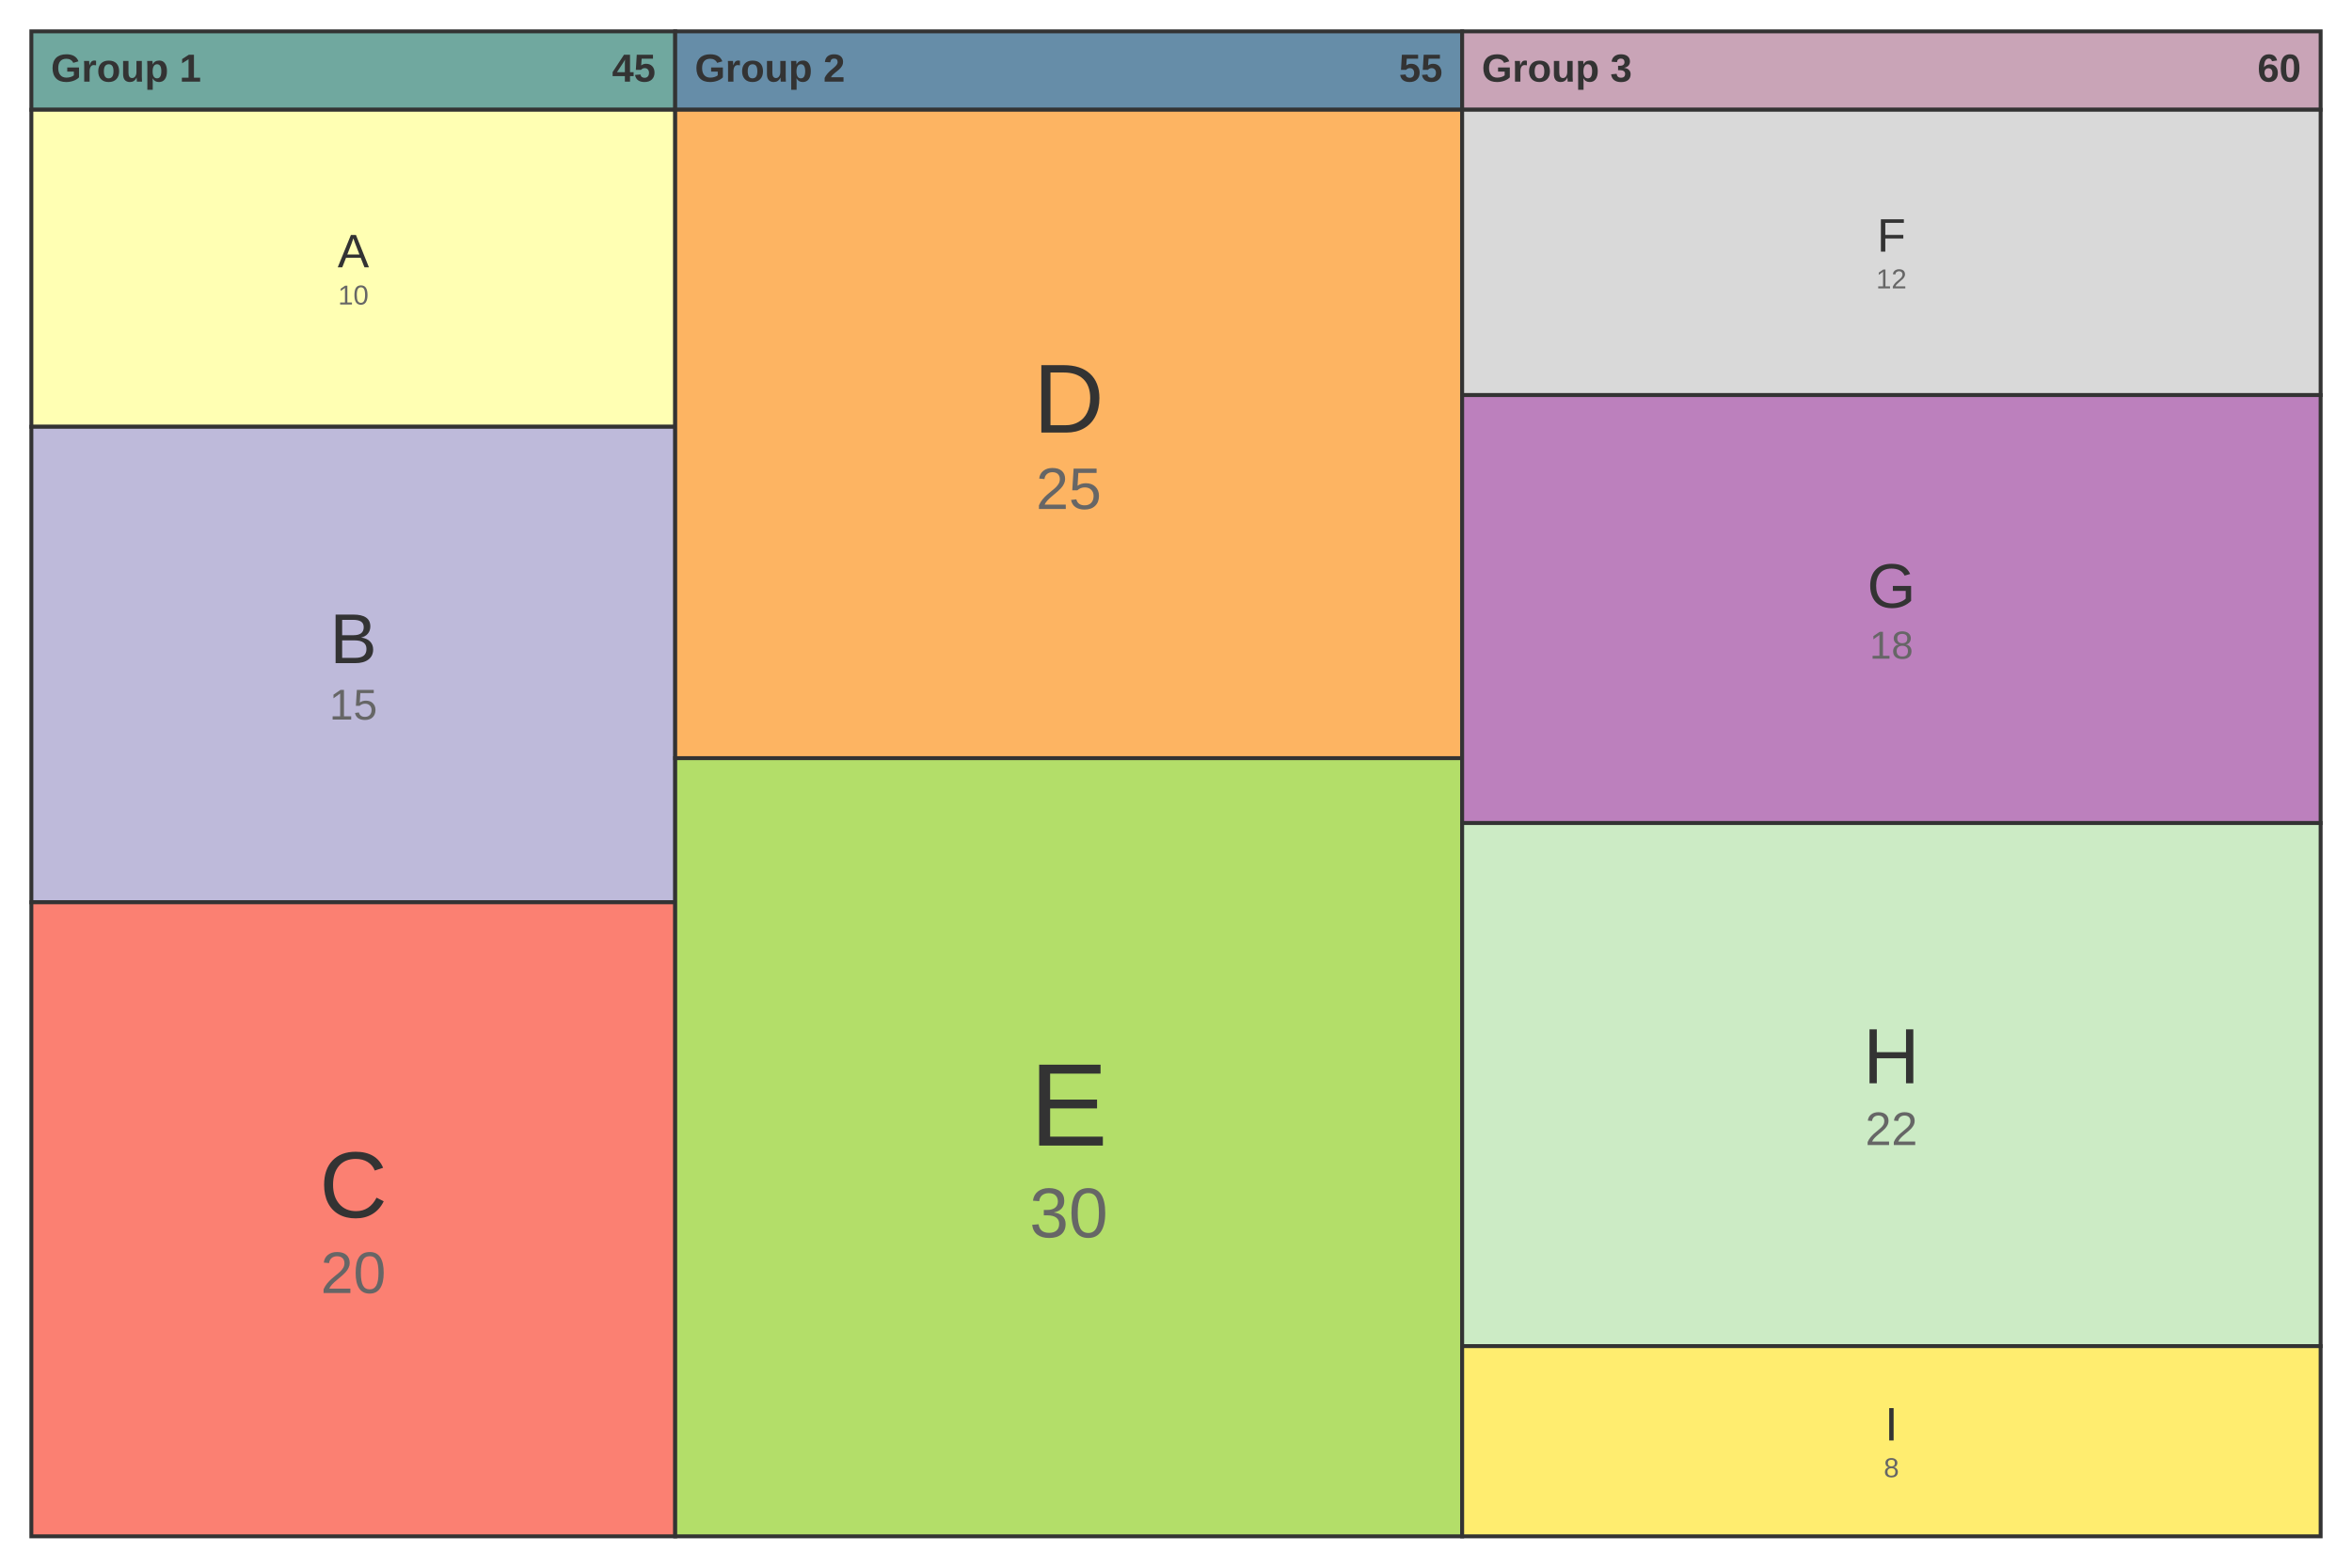
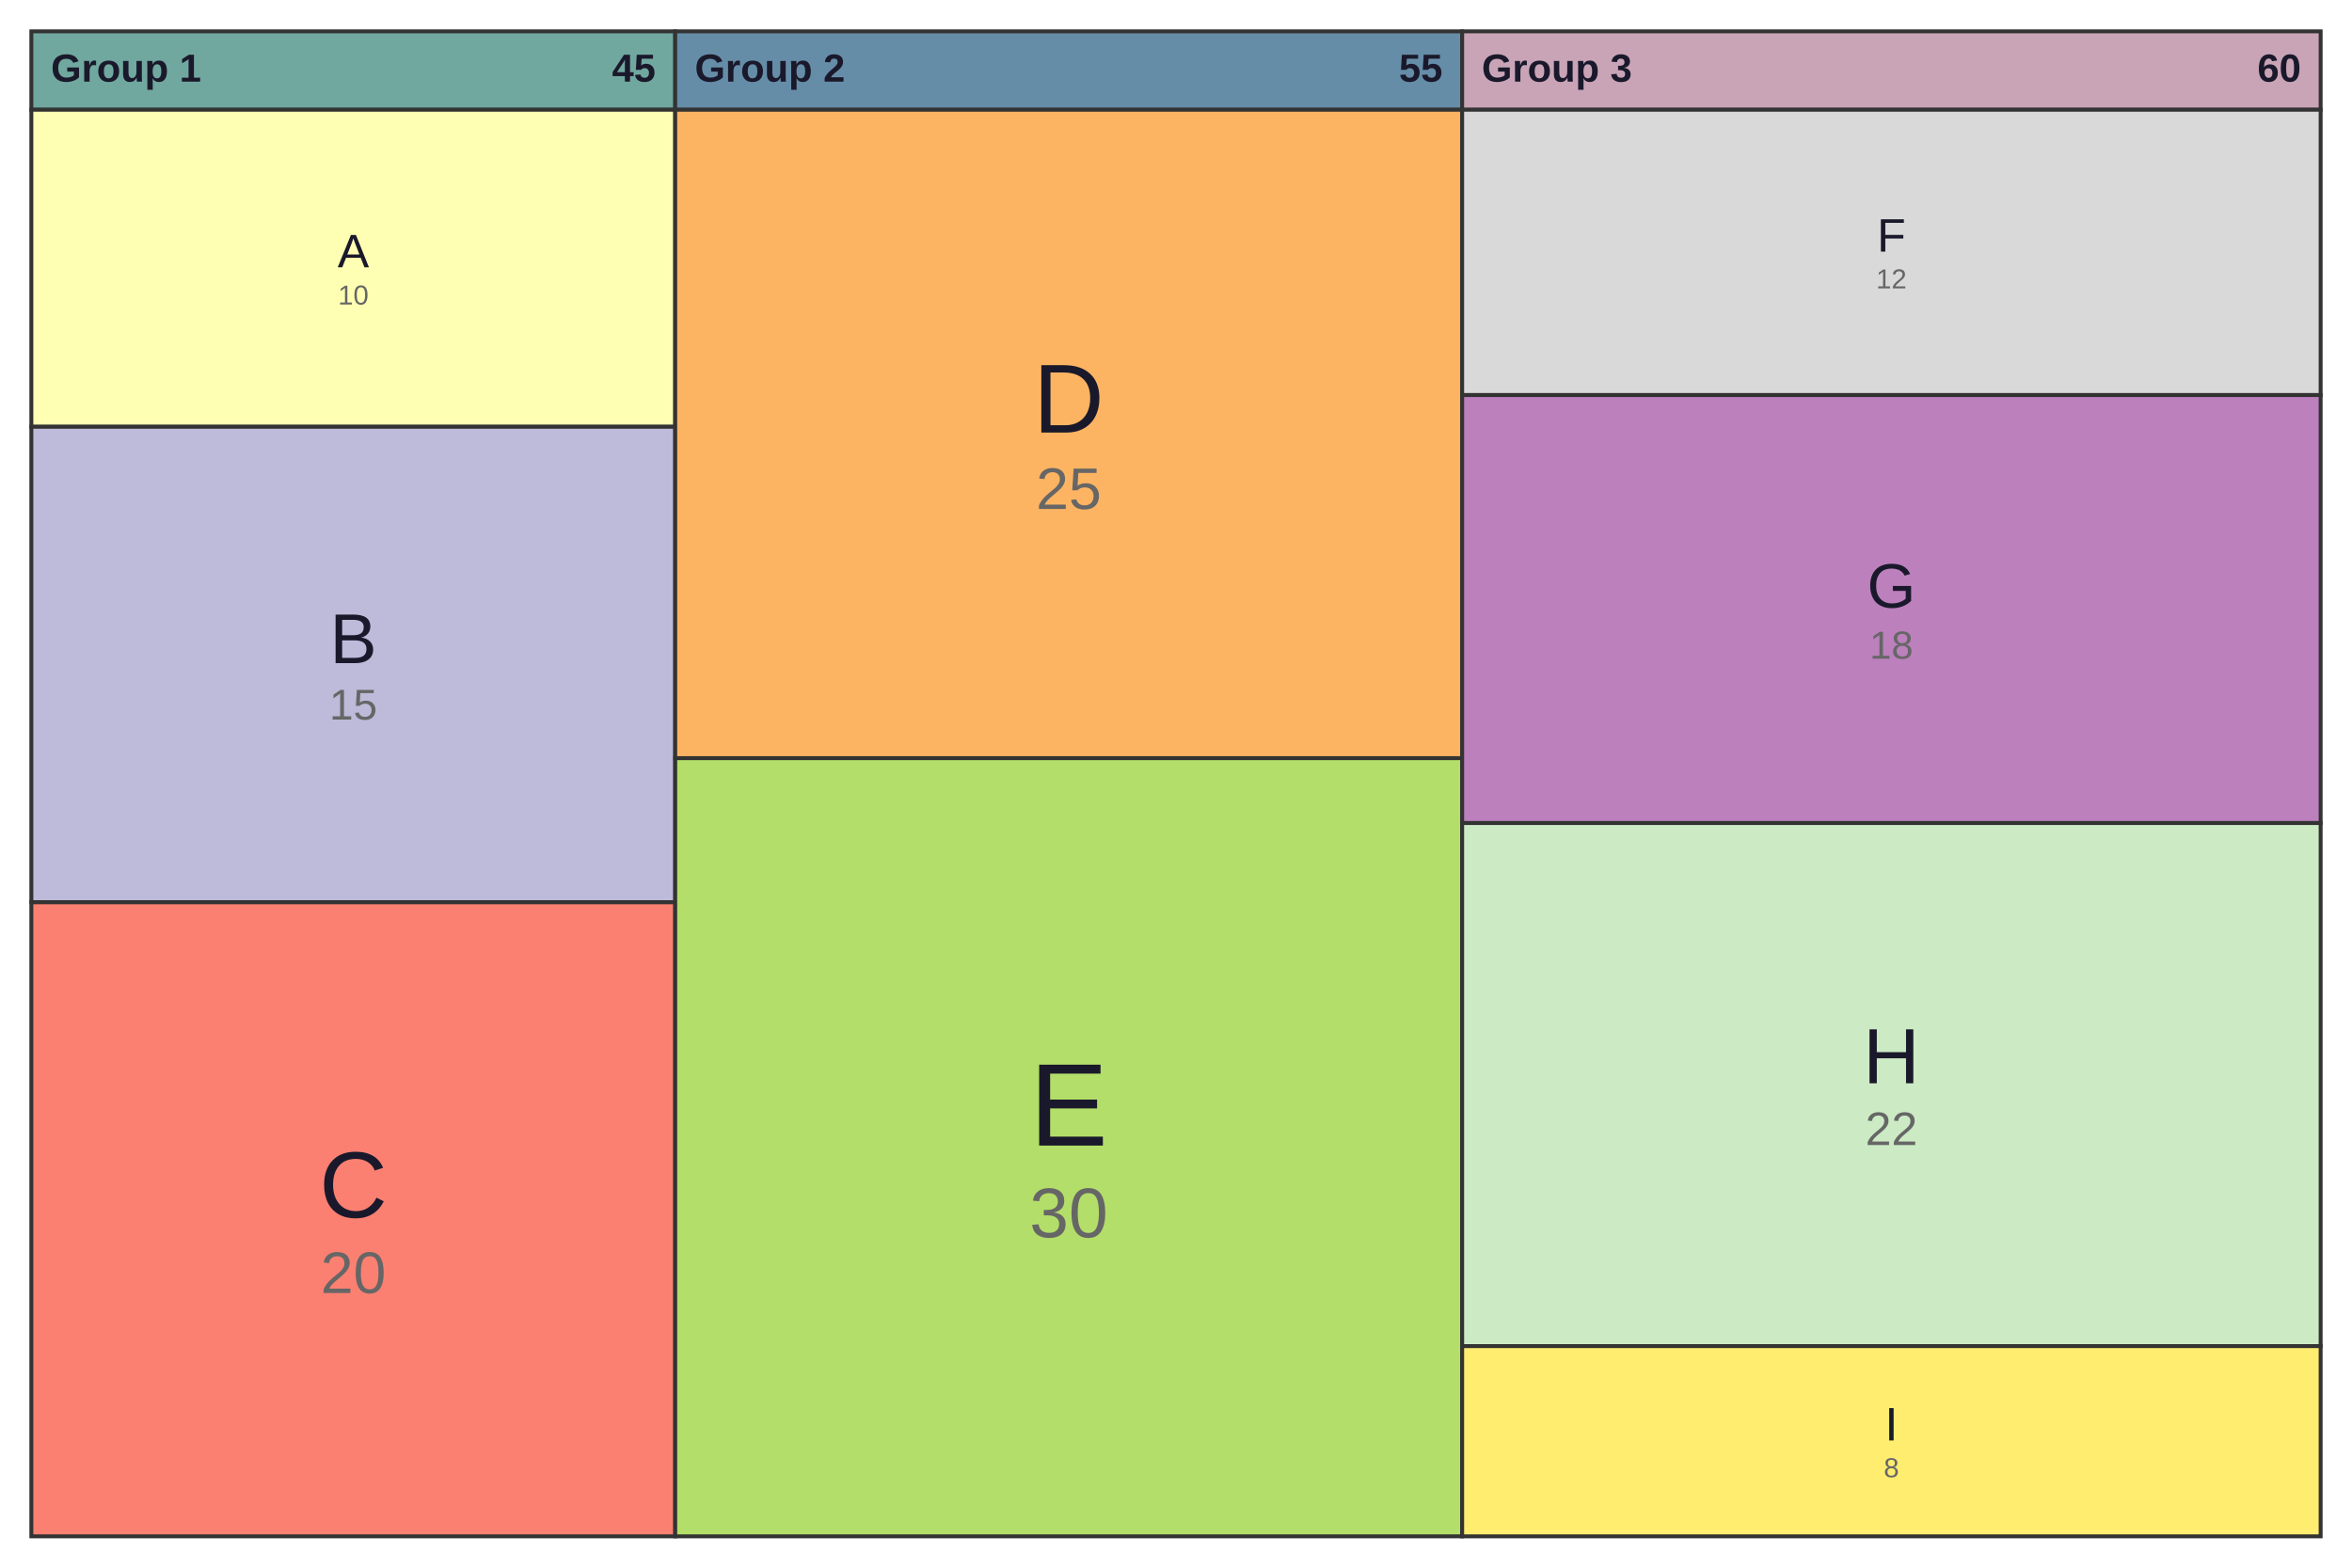
<svg xmlns="http://www.w3.org/2000/svg" id="mermaid-svg" width="100%" viewBox="0 0 600 400" style="max-width: 600px;" role="graphics-document document">
-   <rect x="8" y="8" width="164.25" height="20" fill="#70A89F" stroke="#333" stroke-width="1" />
-   <text x="13" y="18" text-anchor="start" dominant-baseline="middle" font-size="10px" font-family="'trebuchet ms', verdana, arial, sans-serif" font-weight="bold" fill="#333">Group 1</text>
-   <text x="167.25" y="18" text-anchor="end" dominant-baseline="middle" font-size="10px" font-family="'trebuchet ms', verdana, arial, sans-serif" font-weight="bold" fill="#333">45</text>
-   <rect x="8" y="28" width="164.25" height="80.89" fill="#ffffb3" stroke="#333" stroke-width="1" />
-   <text x="90.13" y="64.8" text-anchor="middle" dominant-baseline="middle" font-size="12px" font-family="'trebuchet ms', verdana, arial, sans-serif" fill="#333">A</text>
-   <text x="90.13" y="75.72" text-anchor="middle" dominant-baseline="middle" font-size="7px" font-family="'trebuchet ms', verdana, arial, sans-serif" fill="#666">10</text>
-   <rect x="8" y="108.89" width="164.25" height="121.33" fill="#bebada" stroke="#333" stroke-width="1" />
-   <text x="90.13" y="164.1" text-anchor="middle" dominant-baseline="middle" font-size="18px" font-family="'trebuchet ms', verdana, arial, sans-serif" fill="#333">B</text>
-   <text x="90.13" y="180.48" text-anchor="middle" dominant-baseline="middle" font-size="11px" font-family="'trebuchet ms', verdana, arial, sans-serif" fill="#666">15</text>
-   <rect x="8" y="230.22" width="164.25" height="161.78" fill="#fb8072" stroke="#333" stroke-width="1" />
-   <text x="90.13" y="303.83" text-anchor="middle" dominant-baseline="middle" font-size="24px" font-family="'trebuchet ms', verdana, arial, sans-serif" fill="#333">C</text>
-   <text x="90.13" y="325.67" text-anchor="middle" dominant-baseline="middle" font-size="15px" font-family="'trebuchet ms', verdana, arial, sans-serif" fill="#666">20</text>
-   <rect x="172.25" y="8" width="200.75" height="20" fill="#668DA8" stroke="#333" stroke-width="1" />
-   <text x="177.25" y="18" text-anchor="start" dominant-baseline="middle" font-size="10px" font-family="'trebuchet ms', verdana, arial, sans-serif" font-weight="bold" fill="#333">Group 2</text>
-   <text x="368" y="18" text-anchor="end" dominant-baseline="middle" font-size="10px" font-family="'trebuchet ms', verdana, arial, sans-serif" font-weight="bold" fill="#333">55</text>
-   <rect x="172.25" y="28" width="200.75" height="165.45" fill="#fdb462" stroke="#333" stroke-width="1" />
-   <text x="272.63" y="103.28" text-anchor="middle" dominant-baseline="middle" font-size="25px" font-family="'trebuchet ms', verdana, arial, sans-serif" fill="#333">D</text>
-   <text x="272.63" y="125.62" text-anchor="middle" dominant-baseline="middle" font-size="15px" font-family="'trebuchet ms', verdana, arial, sans-serif" fill="#666">25</text>
-   <rect x="172.25" y="193.45" width="200.75" height="198.55" fill="#b3de69" stroke="#333" stroke-width="1" />
-   <text x="272.63" y="283.79" text-anchor="middle" dominant-baseline="middle" font-size="30px" font-family="'trebuchet ms', verdana, arial, sans-serif" fill="#333">E</text>
-   <text x="272.63" y="310.6" text-anchor="middle" dominant-baseline="middle" font-size="18px" font-family="'trebuchet ms', verdana, arial, sans-serif" fill="#666">30</text>
-   <rect x="373" y="8" width="219" height="20" fill="#C9A4B7" stroke="#333" stroke-width="1" />
-   <text x="378" y="18" text-anchor="start" dominant-baseline="middle" font-size="10px" font-family="'trebuchet ms', verdana, arial, sans-serif" font-weight="bold" fill="#333">Group 3</text>
-   <text x="587" y="18" text-anchor="end" dominant-baseline="middle" font-size="10px" font-family="'trebuchet ms', verdana, arial, sans-serif" font-weight="bold" fill="#333">60</text>
-   <rect x="373" y="28" width="219" height="72.8" fill="#d9d9d9" stroke="#333" stroke-width="1" />
-   <text x="482.5" y="60.8" text-anchor="middle" dominant-baseline="middle" font-size="12px" font-family="'trebuchet ms', verdana, arial, sans-serif" fill="#333">F</text>
-   <text x="482.5" y="71.6" text-anchor="middle" dominant-baseline="middle" font-size="7px" font-family="'trebuchet ms', verdana, arial, sans-serif" fill="#666">12</text>
-   <rect x="373" y="100.8" width="219" height="109.2" fill="#bc80bd" stroke="#333" stroke-width="1" />
-   <text x="482.5" y="150.49" text-anchor="middle" dominant-baseline="middle" font-size="16px" font-family="'trebuchet ms', verdana, arial, sans-serif" fill="#333">G</text>
-   <text x="482.5" y="165.23" text-anchor="middle" dominant-baseline="middle" font-size="10px" font-family="'trebuchet ms', verdana, arial, sans-serif" fill="#666">18</text>
-   <rect x="373" y="210" width="219" height="133.47" fill="#ccebc5" stroke="#333" stroke-width="1" />
-   <text x="482.5" y="270.73" text-anchor="middle" dominant-baseline="middle" font-size="20px" font-family="'trebuchet ms', verdana, arial, sans-serif" fill="#333">H</text>
-   <text x="482.5" y="288.75" text-anchor="middle" dominant-baseline="middle" font-size="12px" font-family="'trebuchet ms', verdana, arial, sans-serif" fill="#666">22</text>
-   <rect x="373" y="343.47" width="219" height="48.53" fill="#ffed6f" stroke="#333" stroke-width="1" />
-   <text x="482.5" y="364.13" text-anchor="middle" dominant-baseline="middle" font-size="12px" font-family="'trebuchet ms', verdana, arial, sans-serif" fill="#333">I</text>
-   <text x="482.5" y="374.93" text-anchor="middle" dominant-baseline="middle" font-size="7px" font-family="'trebuchet ms', verdana, arial, sans-serif" fill="#666">8</text>
+   <rect x="8" y="8" width="164.25" height="20" fill="#70A89F" stroke="#333333" stroke-width="1" />
+   <text x="13" y="18" text-anchor="start" dominant-baseline="middle" font-size="10px" font-family="'trebuchet ms', verdana, arial, sans-serif" font-weight="bold" fill="#1a192b">Group 1</text>
+   <text x="167.25" y="18" text-anchor="end" dominant-baseline="middle" font-size="10px" font-family="'trebuchet ms', verdana, arial, sans-serif" font-weight="bold" fill="#1a192b">45</text>
+   <rect x="8" y="28" width="164.25" height="80.89" fill="#ffffb3" stroke="#333333" stroke-width="1" />
+   <text x="90.13" y="64.8" text-anchor="middle" dominant-baseline="middle" font-size="12px" font-family="'trebuchet ms', verdana, arial, sans-serif" fill="#1a192b">A</text>
+   <text x="90.13" y="75.72" text-anchor="middle" dominant-baseline="middle" font-size="7px" font-family="'trebuchet ms', verdana, arial, sans-serif" fill="#666666">10</text>
+   <rect x="8" y="108.89" width="164.25" height="121.33" fill="#bebada" stroke="#333333" stroke-width="1" />
+   <text x="90.13" y="164.1" text-anchor="middle" dominant-baseline="middle" font-size="18px" font-family="'trebuchet ms', verdana, arial, sans-serif" fill="#1a192b">B</text>
+   <text x="90.13" y="180.48" text-anchor="middle" dominant-baseline="middle" font-size="11px" font-family="'trebuchet ms', verdana, arial, sans-serif" fill="#666666">15</text>
+   <rect x="8" y="230.22" width="164.25" height="161.78" fill="#fb8072" stroke="#333333" stroke-width="1" />
+   <text x="90.13" y="303.83" text-anchor="middle" dominant-baseline="middle" font-size="24px" font-family="'trebuchet ms', verdana, arial, sans-serif" fill="#1a192b">C</text>
+   <text x="90.13" y="325.67" text-anchor="middle" dominant-baseline="middle" font-size="15px" font-family="'trebuchet ms', verdana, arial, sans-serif" fill="#666666">20</text>
+   <rect x="172.25" y="8" width="200.75" height="20" fill="#668DA8" stroke="#333333" stroke-width="1" />
+   <text x="177.25" y="18" text-anchor="start" dominant-baseline="middle" font-size="10px" font-family="'trebuchet ms', verdana, arial, sans-serif" font-weight="bold" fill="#1a192b">Group 2</text>
+   <text x="368" y="18" text-anchor="end" dominant-baseline="middle" font-size="10px" font-family="'trebuchet ms', verdana, arial, sans-serif" font-weight="bold" fill="#1a192b">55</text>
+   <rect x="172.25" y="28" width="200.75" height="165.45" fill="#fdb462" stroke="#333333" stroke-width="1" />
+   <text x="272.63" y="103.28" text-anchor="middle" dominant-baseline="middle" font-size="25px" font-family="'trebuchet ms', verdana, arial, sans-serif" fill="#1a192b">D</text>
+   <text x="272.63" y="125.62" text-anchor="middle" dominant-baseline="middle" font-size="15px" font-family="'trebuchet ms', verdana, arial, sans-serif" fill="#666666">25</text>
+   <rect x="172.25" y="193.45" width="200.75" height="198.55" fill="#b3de69" stroke="#333333" stroke-width="1" />
+   <text x="272.63" y="283.79" text-anchor="middle" dominant-baseline="middle" font-size="30px" font-family="'trebuchet ms', verdana, arial, sans-serif" fill="#1a192b">E</text>
+   <text x="272.63" y="310.6" text-anchor="middle" dominant-baseline="middle" font-size="18px" font-family="'trebuchet ms', verdana, arial, sans-serif" fill="#666666">30</text>
+   <rect x="373" y="8" width="219" height="20" fill="#C9A4B7" stroke="#333333" stroke-width="1" />
+   <text x="378" y="18" text-anchor="start" dominant-baseline="middle" font-size="10px" font-family="'trebuchet ms', verdana, arial, sans-serif" font-weight="bold" fill="#1a192b">Group 3</text>
+   <text x="587" y="18" text-anchor="end" dominant-baseline="middle" font-size="10px" font-family="'trebuchet ms', verdana, arial, sans-serif" font-weight="bold" fill="#1a192b">60</text>
+   <rect x="373" y="28" width="219" height="72.8" fill="#d9d9d9" stroke="#333333" stroke-width="1" />
+   <text x="482.5" y="60.8" text-anchor="middle" dominant-baseline="middle" font-size="12px" font-family="'trebuchet ms', verdana, arial, sans-serif" fill="#1a192b">F</text>
+   <text x="482.5" y="71.6" text-anchor="middle" dominant-baseline="middle" font-size="7px" font-family="'trebuchet ms', verdana, arial, sans-serif" fill="#666666">12</text>
+   <rect x="373" y="100.8" width="219" height="109.2" fill="#bc80bd" stroke="#333333" stroke-width="1" />
+   <text x="482.5" y="150.49" text-anchor="middle" dominant-baseline="middle" font-size="16px" font-family="'trebuchet ms', verdana, arial, sans-serif" fill="#1a192b">G</text>
+   <text x="482.5" y="165.23" text-anchor="middle" dominant-baseline="middle" font-size="10px" font-family="'trebuchet ms', verdana, arial, sans-serif" fill="#666666">18</text>
+   <rect x="373" y="210" width="219" height="133.47" fill="#ccebc5" stroke="#333333" stroke-width="1" />
+   <text x="482.5" y="270.73" text-anchor="middle" dominant-baseline="middle" font-size="20px" font-family="'trebuchet ms', verdana, arial, sans-serif" fill="#1a192b">H</text>
+   <text x="482.5" y="288.75" text-anchor="middle" dominant-baseline="middle" font-size="12px" font-family="'trebuchet ms', verdana, arial, sans-serif" fill="#666666">22</text>
+   <rect x="373" y="343.47" width="219" height="48.53" fill="#ffed6f" stroke="#333333" stroke-width="1" />
+   <text x="482.5" y="364.13" text-anchor="middle" dominant-baseline="middle" font-size="12px" font-family="'trebuchet ms', verdana, arial, sans-serif" fill="#1a192b">I</text>
+   <text x="482.5" y="374.93" text-anchor="middle" dominant-baseline="middle" font-size="7px" font-family="'trebuchet ms', verdana, arial, sans-serif" fill="#666666">8</text>
</svg>
